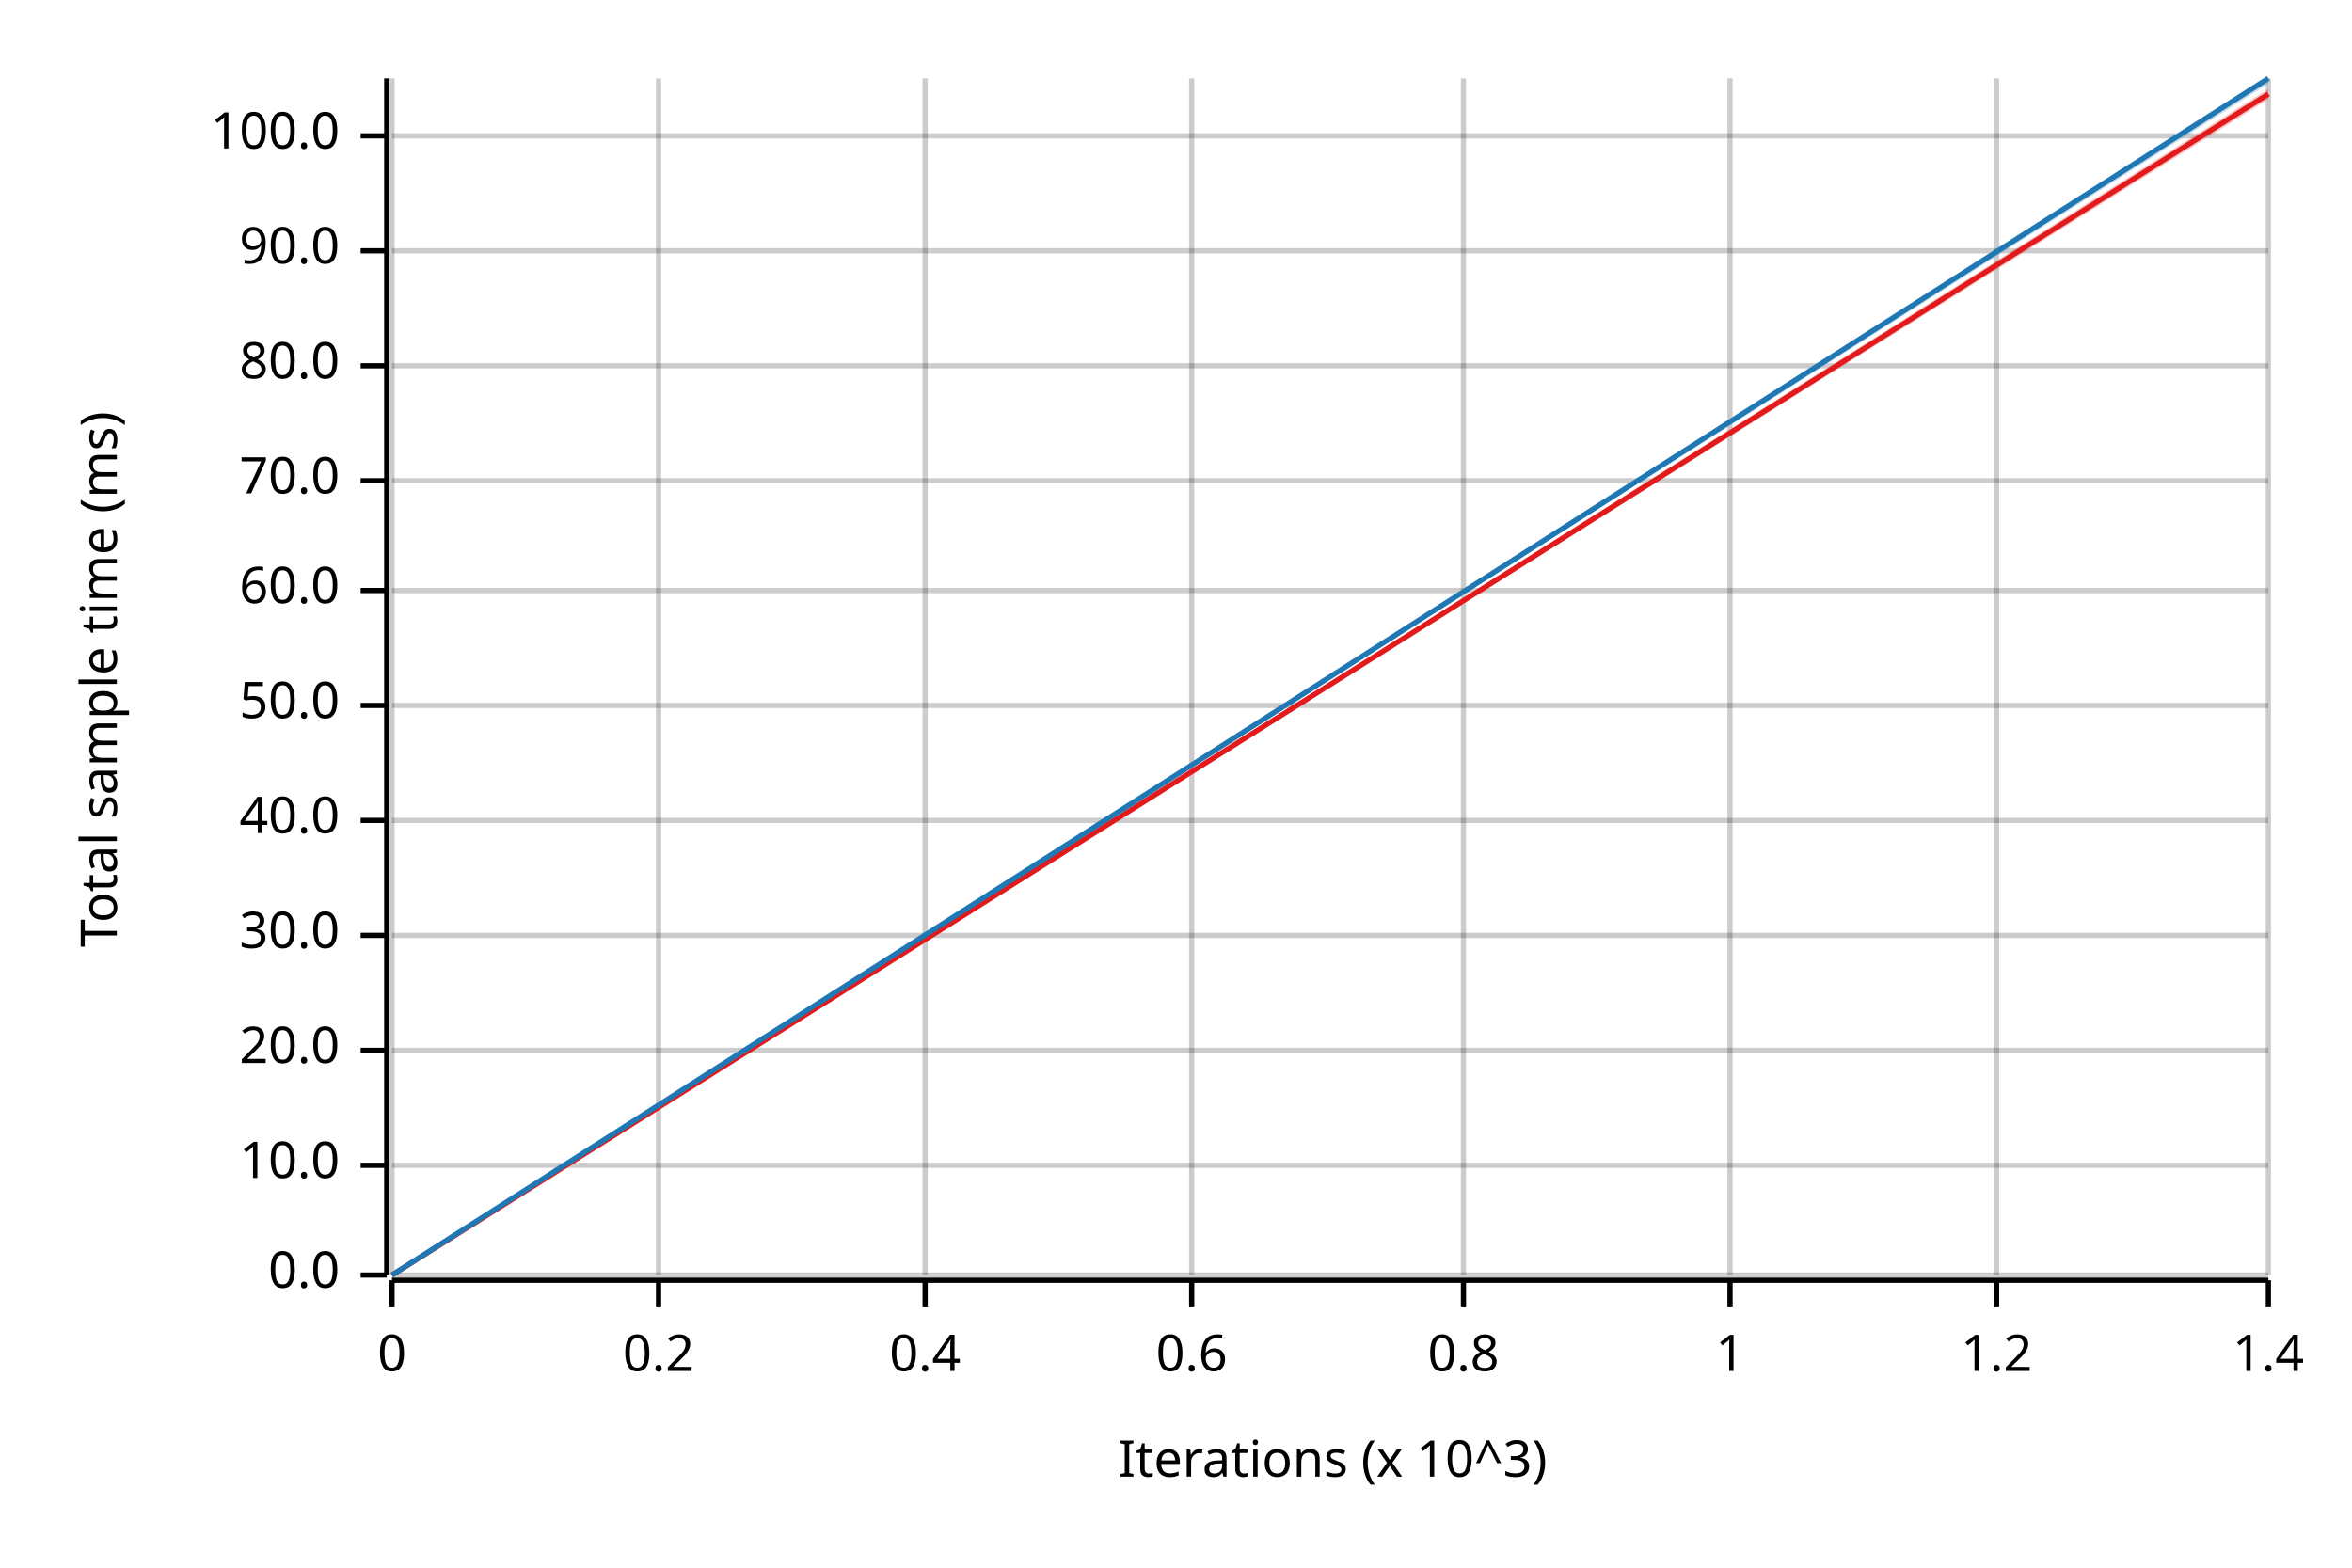
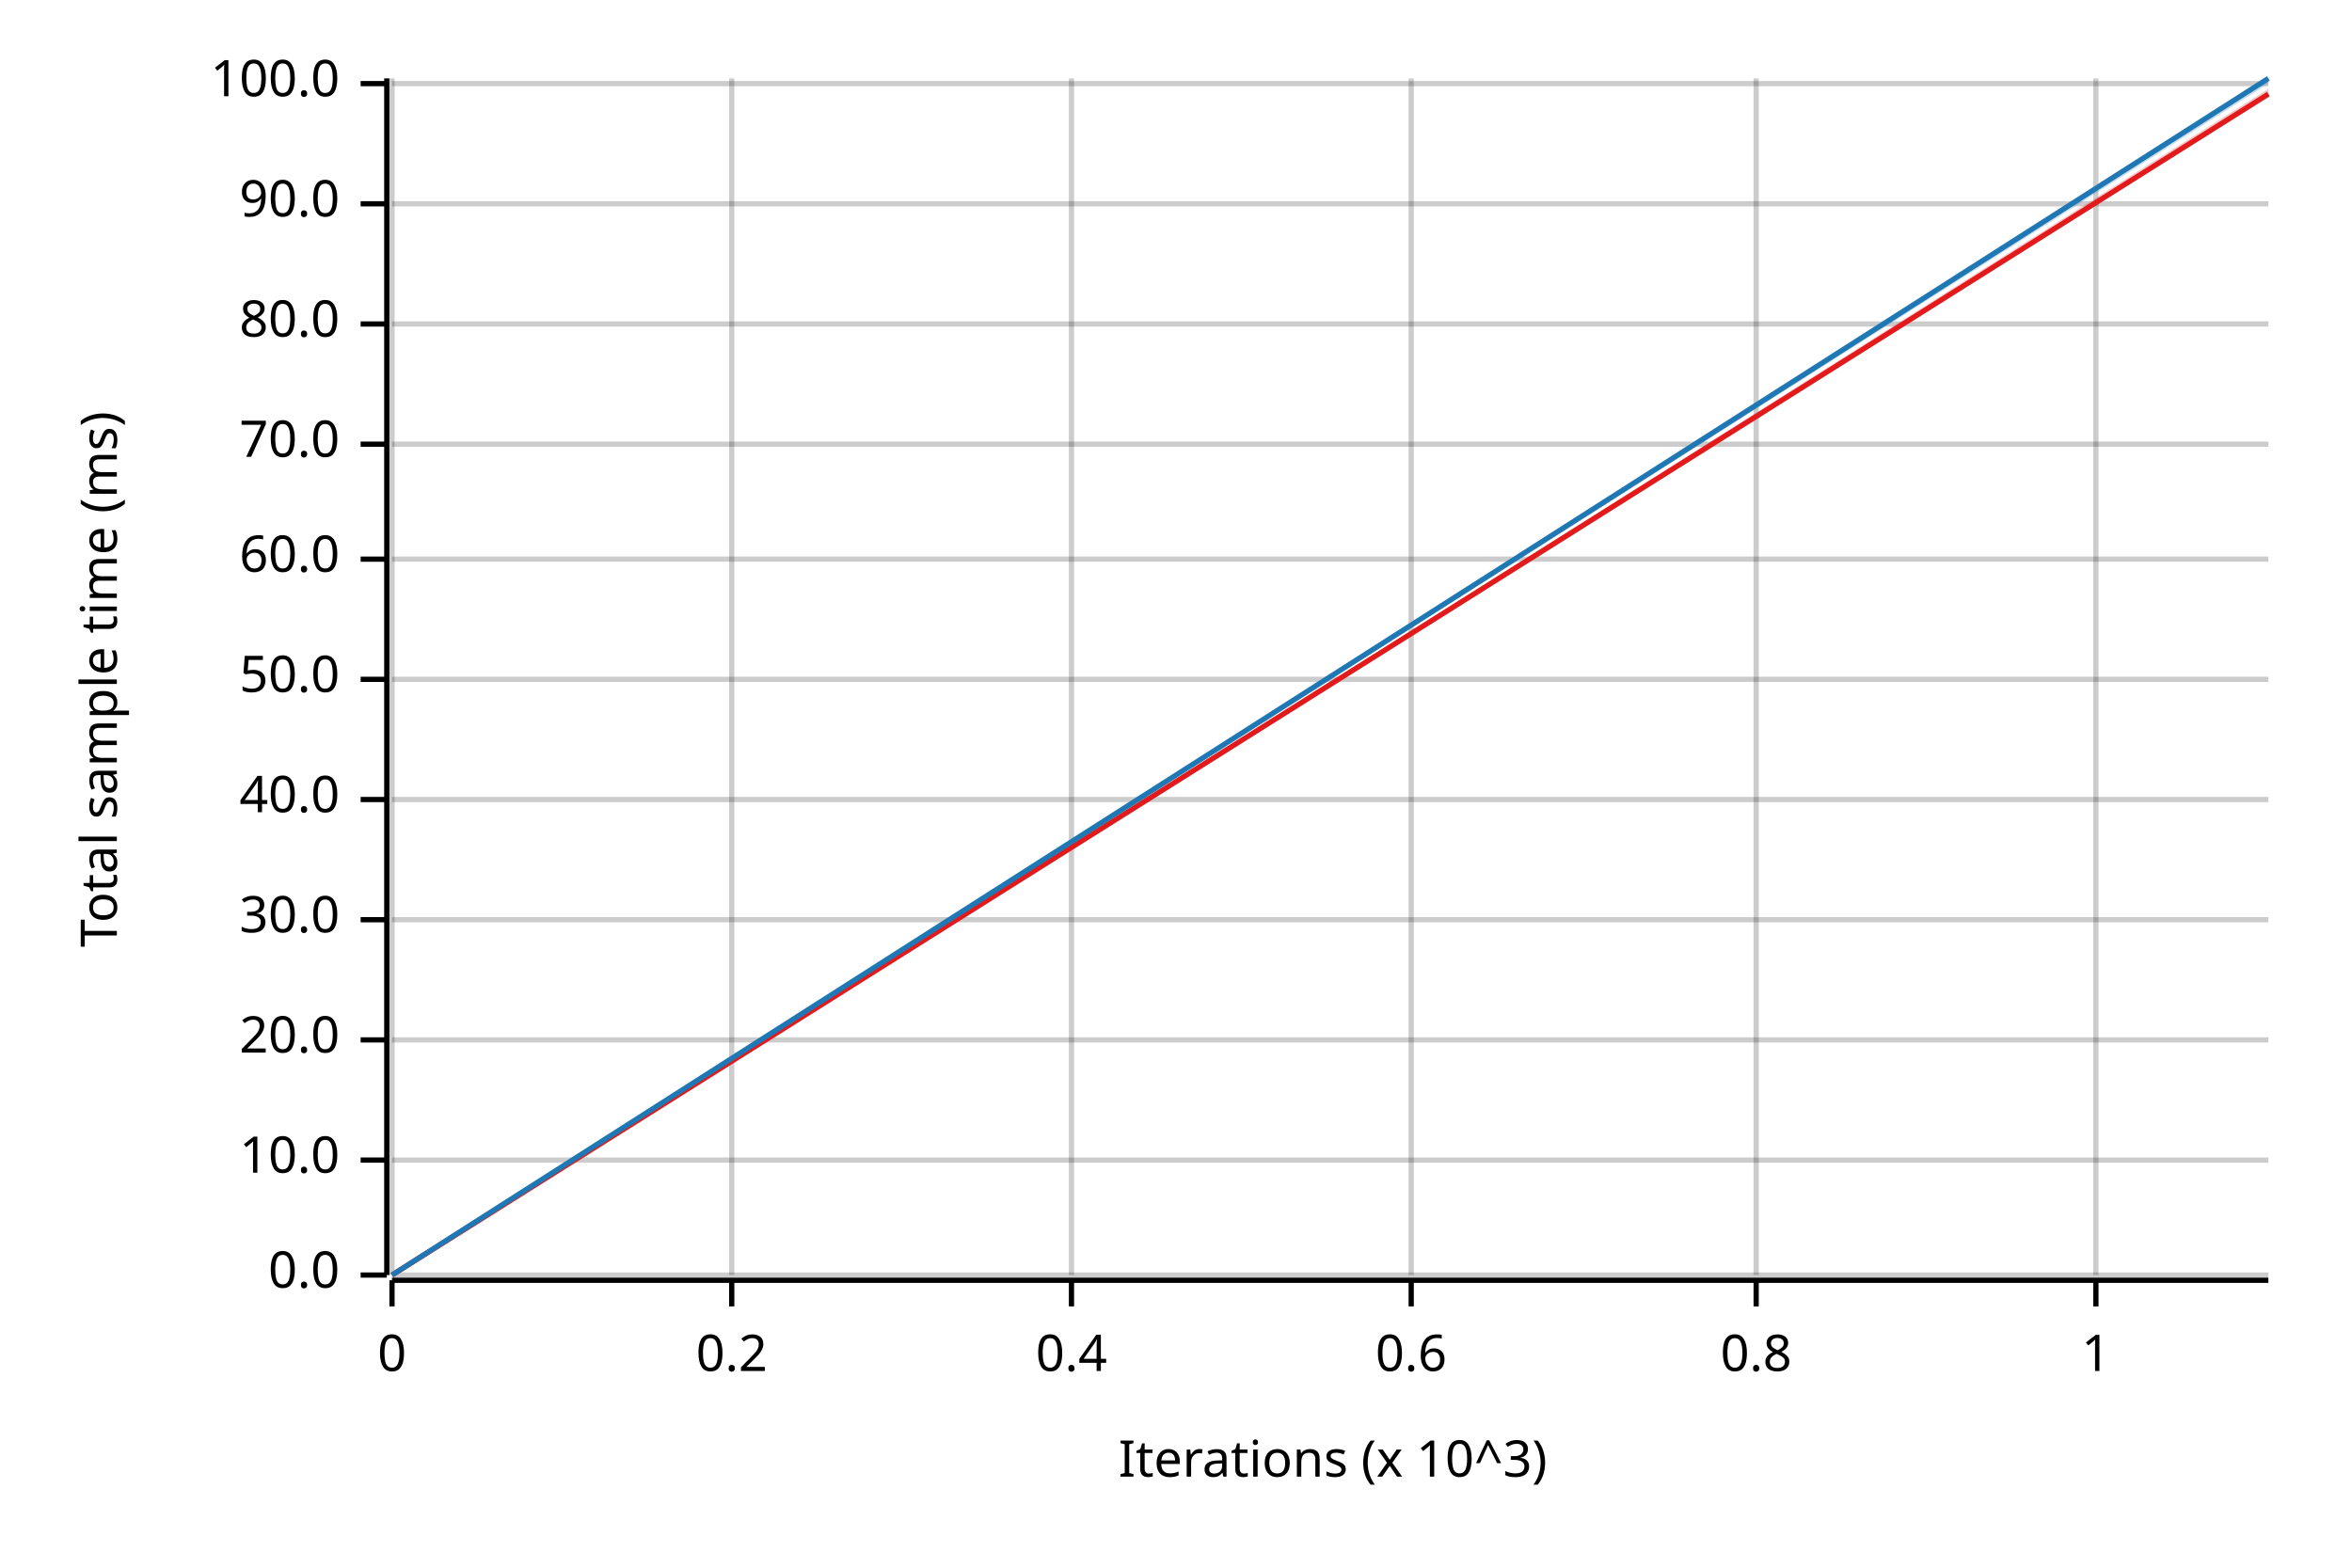
<svg xmlns="http://www.w3.org/2000/svg" width="450" height="300" viewBox="0 0 450 300">
  <text x="15" y="130" dy="0.76em" text-anchor="middle" font-family="sans-serif" font-size="9.677" opacity="1" fill="#000000" transform="rotate(270, 15, 130)">
Total sample time (ms)
</text>
  <text x="255" y="285" dy="-0.5ex" text-anchor="middle" font-family="sans-serif" font-size="9.677" opacity="1" fill="#000000">
Iterations (x 10^3)
</text>
  <line opacity="0.2" stroke="#000000" stroke-width="1" x1="75" y1="244" x2="75" y2="15" />
-   <line opacity="0.2" stroke="#000000" stroke-width="1" x1="126" y1="244" x2="126" y2="15" />
-   <line opacity="0.2" stroke="#000000" stroke-width="1" x1="177" y1="244" x2="177" y2="15" />
-   <line opacity="0.2" stroke="#000000" stroke-width="1" x1="228" y1="244" x2="228" y2="15" />
-   <line opacity="0.2" stroke="#000000" stroke-width="1" x1="280" y1="244" x2="280" y2="15" />
-   <line opacity="0.2" stroke="#000000" stroke-width="1" x1="331" y1="244" x2="331" y2="15" />
-   <line opacity="0.2" stroke="#000000" stroke-width="1" x1="382" y1="244" x2="382" y2="15" />
-   <line opacity="0.2" stroke="#000000" stroke-width="1" x1="434" y1="244" x2="434" y2="15" />
+   <line opacity="0.2" stroke="#000000" stroke-width="1" x1="140" y1="244" x2="140" y2="15" />
+   <line opacity="0.2" stroke="#000000" stroke-width="1" x1="205" y1="244" x2="205" y2="15" />
+   <line opacity="0.2" stroke="#000000" stroke-width="1" x1="270" y1="244" x2="270" y2="15" />
+   <line opacity="0.2" stroke="#000000" stroke-width="1" x1="336" y1="244" x2="336" y2="15" />
+   <line opacity="0.2" stroke="#000000" stroke-width="1" x1="401" y1="244" x2="401" y2="15" />
  <line opacity="0.2" stroke="#000000" stroke-width="1" x1="75" y1="244" x2="434" y2="244" />
-   <line opacity="0.2" stroke="#000000" stroke-width="1" x1="75" y1="223" x2="434" y2="223" />
-   <line opacity="0.2" stroke="#000000" stroke-width="1" x1="75" y1="201" x2="434" y2="201" />
-   <line opacity="0.2" stroke="#000000" stroke-width="1" x1="75" y1="179" x2="434" y2="179" />
-   <line opacity="0.2" stroke="#000000" stroke-width="1" x1="75" y1="157" x2="434" y2="157" />
-   <line opacity="0.2" stroke="#000000" stroke-width="1" x1="75" y1="135" x2="434" y2="135" />
-   <line opacity="0.2" stroke="#000000" stroke-width="1" x1="75" y1="113" x2="434" y2="113" />
-   <line opacity="0.2" stroke="#000000" stroke-width="1" x1="75" y1="92" x2="434" y2="92" />
-   <line opacity="0.2" stroke="#000000" stroke-width="1" x1="75" y1="70" x2="434" y2="70" />
-   <line opacity="0.2" stroke="#000000" stroke-width="1" x1="75" y1="48" x2="434" y2="48" />
-   <line opacity="0.2" stroke="#000000" stroke-width="1" x1="75" y1="26" x2="434" y2="26" />
+   <line opacity="0.2" stroke="#000000" stroke-width="1" x1="75" y1="222" x2="434" y2="222" />
+   <line opacity="0.2" stroke="#000000" stroke-width="1" x1="75" y1="199" x2="434" y2="199" />
+   <line opacity="0.2" stroke="#000000" stroke-width="1" x1="75" y1="176" x2="434" y2="176" />
+   <line opacity="0.2" stroke="#000000" stroke-width="1" x1="75" y1="153" x2="434" y2="153" />
+   <line opacity="0.2" stroke="#000000" stroke-width="1" x1="75" y1="130" x2="434" y2="130" />
+   <line opacity="0.2" stroke="#000000" stroke-width="1" x1="75" y1="107" x2="434" y2="107" />
+   <line opacity="0.2" stroke="#000000" stroke-width="1" x1="75" y1="85" x2="434" y2="85" />
+   <line opacity="0.2" stroke="#000000" stroke-width="1" x1="75" y1="62" x2="434" y2="62" />
+   <line opacity="0.2" stroke="#000000" stroke-width="1" x1="75" y1="39" x2="434" y2="39" />
+   <line opacity="0.2" stroke="#000000" stroke-width="1" x1="75" y1="16" x2="434" y2="16" />
  <polyline fill="none" opacity="1" stroke="#000000" stroke-width="1" points="74,15 74,244 " />
  <text x="65" y="244" dy="0.5ex" text-anchor="end" font-family="sans-serif" font-size="9.677" opacity="1" fill="#000000">
0.0
</text>
  <polyline fill="none" opacity="1" stroke="#000000" stroke-width="1" points="69,244 74,244 " />
-   <text x="65" y="223" dy="0.5ex" text-anchor="end" font-family="sans-serif" font-size="9.677" opacity="1" fill="#000000">
+   <text x="65" y="222" dy="0.5ex" text-anchor="end" font-family="sans-serif" font-size="9.677" opacity="1" fill="#000000">
10.0
</text>
-   <polyline fill="none" opacity="1" stroke="#000000" stroke-width="1" points="69,223 74,223 " />
-   <text x="65" y="201" dy="0.5ex" text-anchor="end" font-family="sans-serif" font-size="9.677" opacity="1" fill="#000000">
+   <polyline fill="none" opacity="1" stroke="#000000" stroke-width="1" points="69,222 74,222 " />
+   <text x="65" y="199" dy="0.5ex" text-anchor="end" font-family="sans-serif" font-size="9.677" opacity="1" fill="#000000">
20.0
</text>
-   <polyline fill="none" opacity="1" stroke="#000000" stroke-width="1" points="69,201 74,201 " />
-   <text x="65" y="179" dy="0.5ex" text-anchor="end" font-family="sans-serif" font-size="9.677" opacity="1" fill="#000000">
+   <polyline fill="none" opacity="1" stroke="#000000" stroke-width="1" points="69,199 74,199 " />
+   <text x="65" y="176" dy="0.5ex" text-anchor="end" font-family="sans-serif" font-size="9.677" opacity="1" fill="#000000">
30.0
</text>
-   <polyline fill="none" opacity="1" stroke="#000000" stroke-width="1" points="69,179 74,179 " />
-   <text x="65" y="157" dy="0.5ex" text-anchor="end" font-family="sans-serif" font-size="9.677" opacity="1" fill="#000000">
+   <polyline fill="none" opacity="1" stroke="#000000" stroke-width="1" points="69,176 74,176 " />
+   <text x="65" y="153" dy="0.5ex" text-anchor="end" font-family="sans-serif" font-size="9.677" opacity="1" fill="#000000">
40.0
</text>
-   <polyline fill="none" opacity="1" stroke="#000000" stroke-width="1" points="69,157 74,157 " />
-   <text x="65" y="135" dy="0.5ex" text-anchor="end" font-family="sans-serif" font-size="9.677" opacity="1" fill="#000000">
+   <polyline fill="none" opacity="1" stroke="#000000" stroke-width="1" points="69,153 74,153 " />
+   <text x="65" y="130" dy="0.5ex" text-anchor="end" font-family="sans-serif" font-size="9.677" opacity="1" fill="#000000">
50.0
</text>
-   <polyline fill="none" opacity="1" stroke="#000000" stroke-width="1" points="69,135 74,135 " />
-   <text x="65" y="113" dy="0.5ex" text-anchor="end" font-family="sans-serif" font-size="9.677" opacity="1" fill="#000000">
+   <polyline fill="none" opacity="1" stroke="#000000" stroke-width="1" points="69,130 74,130 " />
+   <text x="65" y="107" dy="0.5ex" text-anchor="end" font-family="sans-serif" font-size="9.677" opacity="1" fill="#000000">
60.0
</text>
-   <polyline fill="none" opacity="1" stroke="#000000" stroke-width="1" points="69,113 74,113 " />
-   <text x="65" y="92" dy="0.5ex" text-anchor="end" font-family="sans-serif" font-size="9.677" opacity="1" fill="#000000">
+   <polyline fill="none" opacity="1" stroke="#000000" stroke-width="1" points="69,107 74,107 " />
+   <text x="65" y="85" dy="0.5ex" text-anchor="end" font-family="sans-serif" font-size="9.677" opacity="1" fill="#000000">
70.0
</text>
-   <polyline fill="none" opacity="1" stroke="#000000" stroke-width="1" points="69,92 74,92 " />
-   <text x="65" y="70" dy="0.5ex" text-anchor="end" font-family="sans-serif" font-size="9.677" opacity="1" fill="#000000">
+   <polyline fill="none" opacity="1" stroke="#000000" stroke-width="1" points="69,85 74,85 " />
+   <text x="65" y="62" dy="0.5ex" text-anchor="end" font-family="sans-serif" font-size="9.677" opacity="1" fill="#000000">
80.0
</text>
-   <polyline fill="none" opacity="1" stroke="#000000" stroke-width="1" points="69,70 74,70 " />
-   <text x="65" y="48" dy="0.5ex" text-anchor="end" font-family="sans-serif" font-size="9.677" opacity="1" fill="#000000">
+   <polyline fill="none" opacity="1" stroke="#000000" stroke-width="1" points="69,62 74,62 " />
+   <text x="65" y="39" dy="0.5ex" text-anchor="end" font-family="sans-serif" font-size="9.677" opacity="1" fill="#000000">
90.0
</text>
-   <polyline fill="none" opacity="1" stroke="#000000" stroke-width="1" points="69,48 74,48 " />
-   <text x="65" y="26" dy="0.5ex" text-anchor="end" font-family="sans-serif" font-size="9.677" opacity="1" fill="#000000">
+   <polyline fill="none" opacity="1" stroke="#000000" stroke-width="1" points="69,39 74,39 " />
+   <text x="65" y="16" dy="0.5ex" text-anchor="end" font-family="sans-serif" font-size="9.677" opacity="1" fill="#000000">
100.0
</text>
-   <polyline fill="none" opacity="1" stroke="#000000" stroke-width="1" points="69,26 74,26 " />
+   <polyline fill="none" opacity="1" stroke="#000000" stroke-width="1" points="69,16 74,16 " />
  <polyline fill="none" opacity="1" stroke="#000000" stroke-width="1" points="75,245 434,245 " />
  <text x="75" y="255" dy="0.76em" text-anchor="middle" font-family="sans-serif" font-size="9.677" opacity="1" fill="#000000">
0
</text>
  <polyline fill="none" opacity="1" stroke="#000000" stroke-width="1" points="75,245 75,250 " />
-   <text x="126" y="255" dy="0.76em" text-anchor="middle" font-family="sans-serif" font-size="9.677" opacity="1" fill="#000000">
+   <text x="140" y="255" dy="0.76em" text-anchor="middle" font-family="sans-serif" font-size="9.677" opacity="1" fill="#000000">
0.2
</text>
-   <polyline fill="none" opacity="1" stroke="#000000" stroke-width="1" points="126,245 126,250 " />
-   <text x="177" y="255" dy="0.76em" text-anchor="middle" font-family="sans-serif" font-size="9.677" opacity="1" fill="#000000">
+   <polyline fill="none" opacity="1" stroke="#000000" stroke-width="1" points="140,245 140,250 " />
+   <text x="205" y="255" dy="0.76em" text-anchor="middle" font-family="sans-serif" font-size="9.677" opacity="1" fill="#000000">
0.4
</text>
-   <polyline fill="none" opacity="1" stroke="#000000" stroke-width="1" points="177,245 177,250 " />
-   <text x="228" y="255" dy="0.76em" text-anchor="middle" font-family="sans-serif" font-size="9.677" opacity="1" fill="#000000">
+   <polyline fill="none" opacity="1" stroke="#000000" stroke-width="1" points="205,245 205,250 " />
+   <text x="270" y="255" dy="0.76em" text-anchor="middle" font-family="sans-serif" font-size="9.677" opacity="1" fill="#000000">
0.6
</text>
-   <polyline fill="none" opacity="1" stroke="#000000" stroke-width="1" points="228,245 228,250 " />
-   <text x="280" y="255" dy="0.76em" text-anchor="middle" font-family="sans-serif" font-size="9.677" opacity="1" fill="#000000">
+   <polyline fill="none" opacity="1" stroke="#000000" stroke-width="1" points="270,245 270,250 " />
+   <text x="336" y="255" dy="0.76em" text-anchor="middle" font-family="sans-serif" font-size="9.677" opacity="1" fill="#000000">
0.8
</text>
-   <polyline fill="none" opacity="1" stroke="#000000" stroke-width="1" points="280,245 280,250 " />
-   <text x="331" y="255" dy="0.76em" text-anchor="middle" font-family="sans-serif" font-size="9.677" opacity="1" fill="#000000">
+   <polyline fill="none" opacity="1" stroke="#000000" stroke-width="1" points="336,245 336,250 " />
+   <text x="401" y="255" dy="0.76em" text-anchor="middle" font-family="sans-serif" font-size="9.677" opacity="1" fill="#000000">
1
</text>
-   <polyline fill="none" opacity="1" stroke="#000000" stroke-width="1" points="331,245 331,250 " />
-   <text x="382" y="255" dy="0.76em" text-anchor="middle" font-family="sans-serif" font-size="9.677" opacity="1" fill="#000000">
- 1.2
- </text>
-   <polyline fill="none" opacity="1" stroke="#000000" stroke-width="1" points="382,245 382,250 " />
-   <text x="434" y="255" dy="0.76em" text-anchor="middle" font-family="sans-serif" font-size="9.677" opacity="1" fill="#000000">
- 1.4
- </text>
-   <polyline fill="none" opacity="1" stroke="#000000" stroke-width="1" points="434,245 434,250 " />
+   <polyline fill="none" opacity="1" stroke="#000000" stroke-width="1" points="401,245 401,250 " />
  <polyline fill="none" opacity="1" stroke="#E31A1C" stroke-width="1" points="75,244 434,18 " />
-   <polygon opacity="0.25" fill="#E31A1C" points="75,244 434,19 434,17 " />
+   <polygon opacity="0.25" fill="#E31A1C" points="75,244 434,18 434,17 " />
  <polyline fill="none" opacity="1" stroke="#1F78B4" stroke-width="1" points="75,244 434,15 " />
  <polygon opacity="0.25" fill="#1F78B4" points="75,244 434,16 434,15 " />
</svg>
